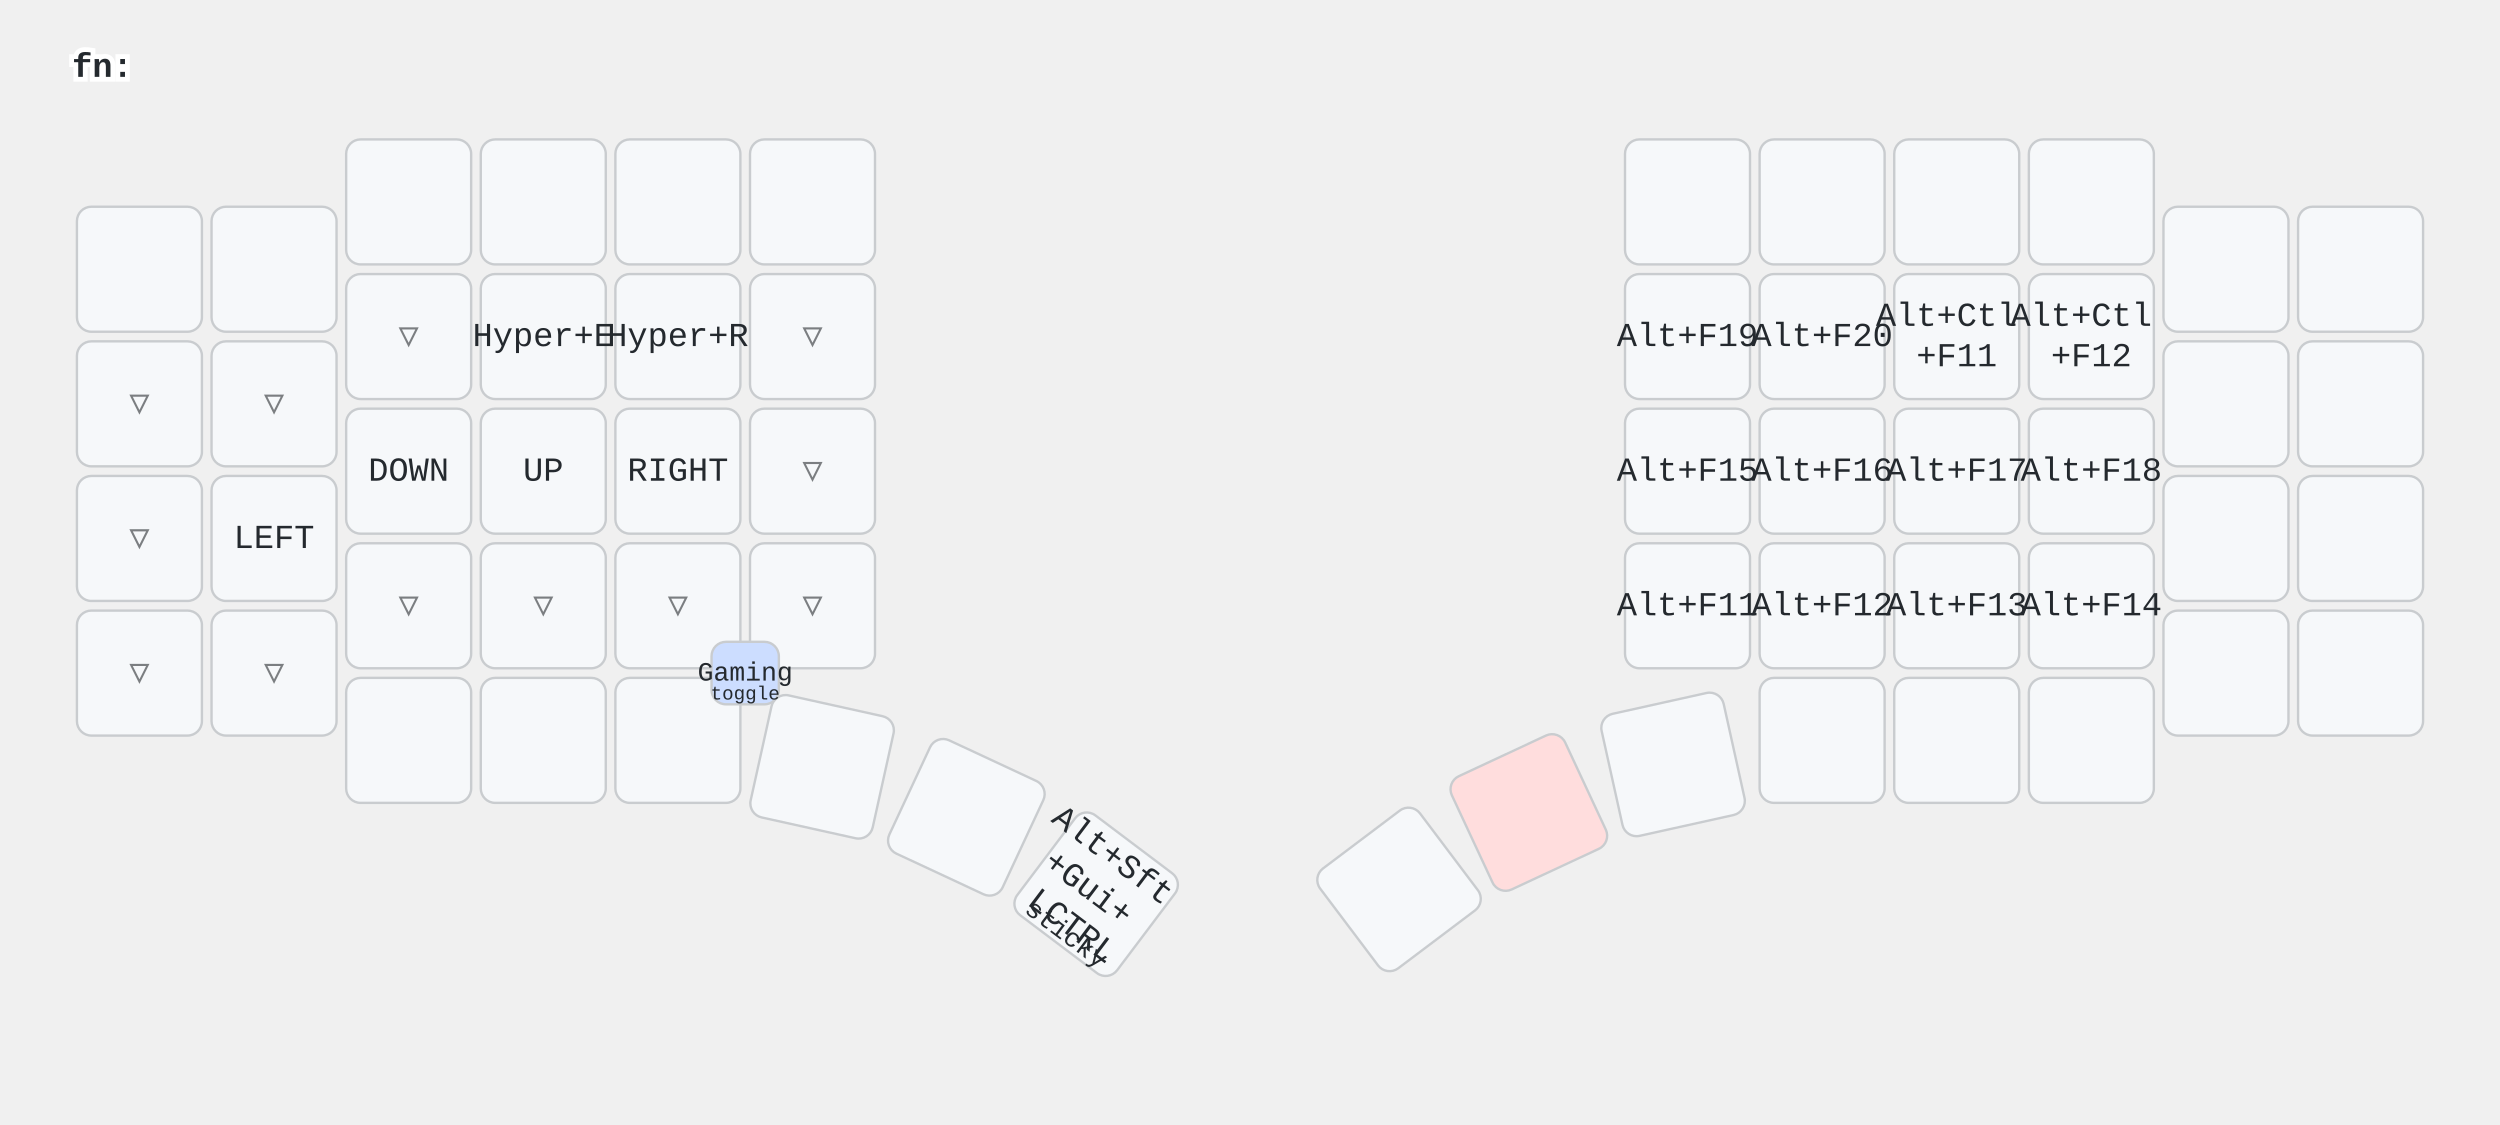
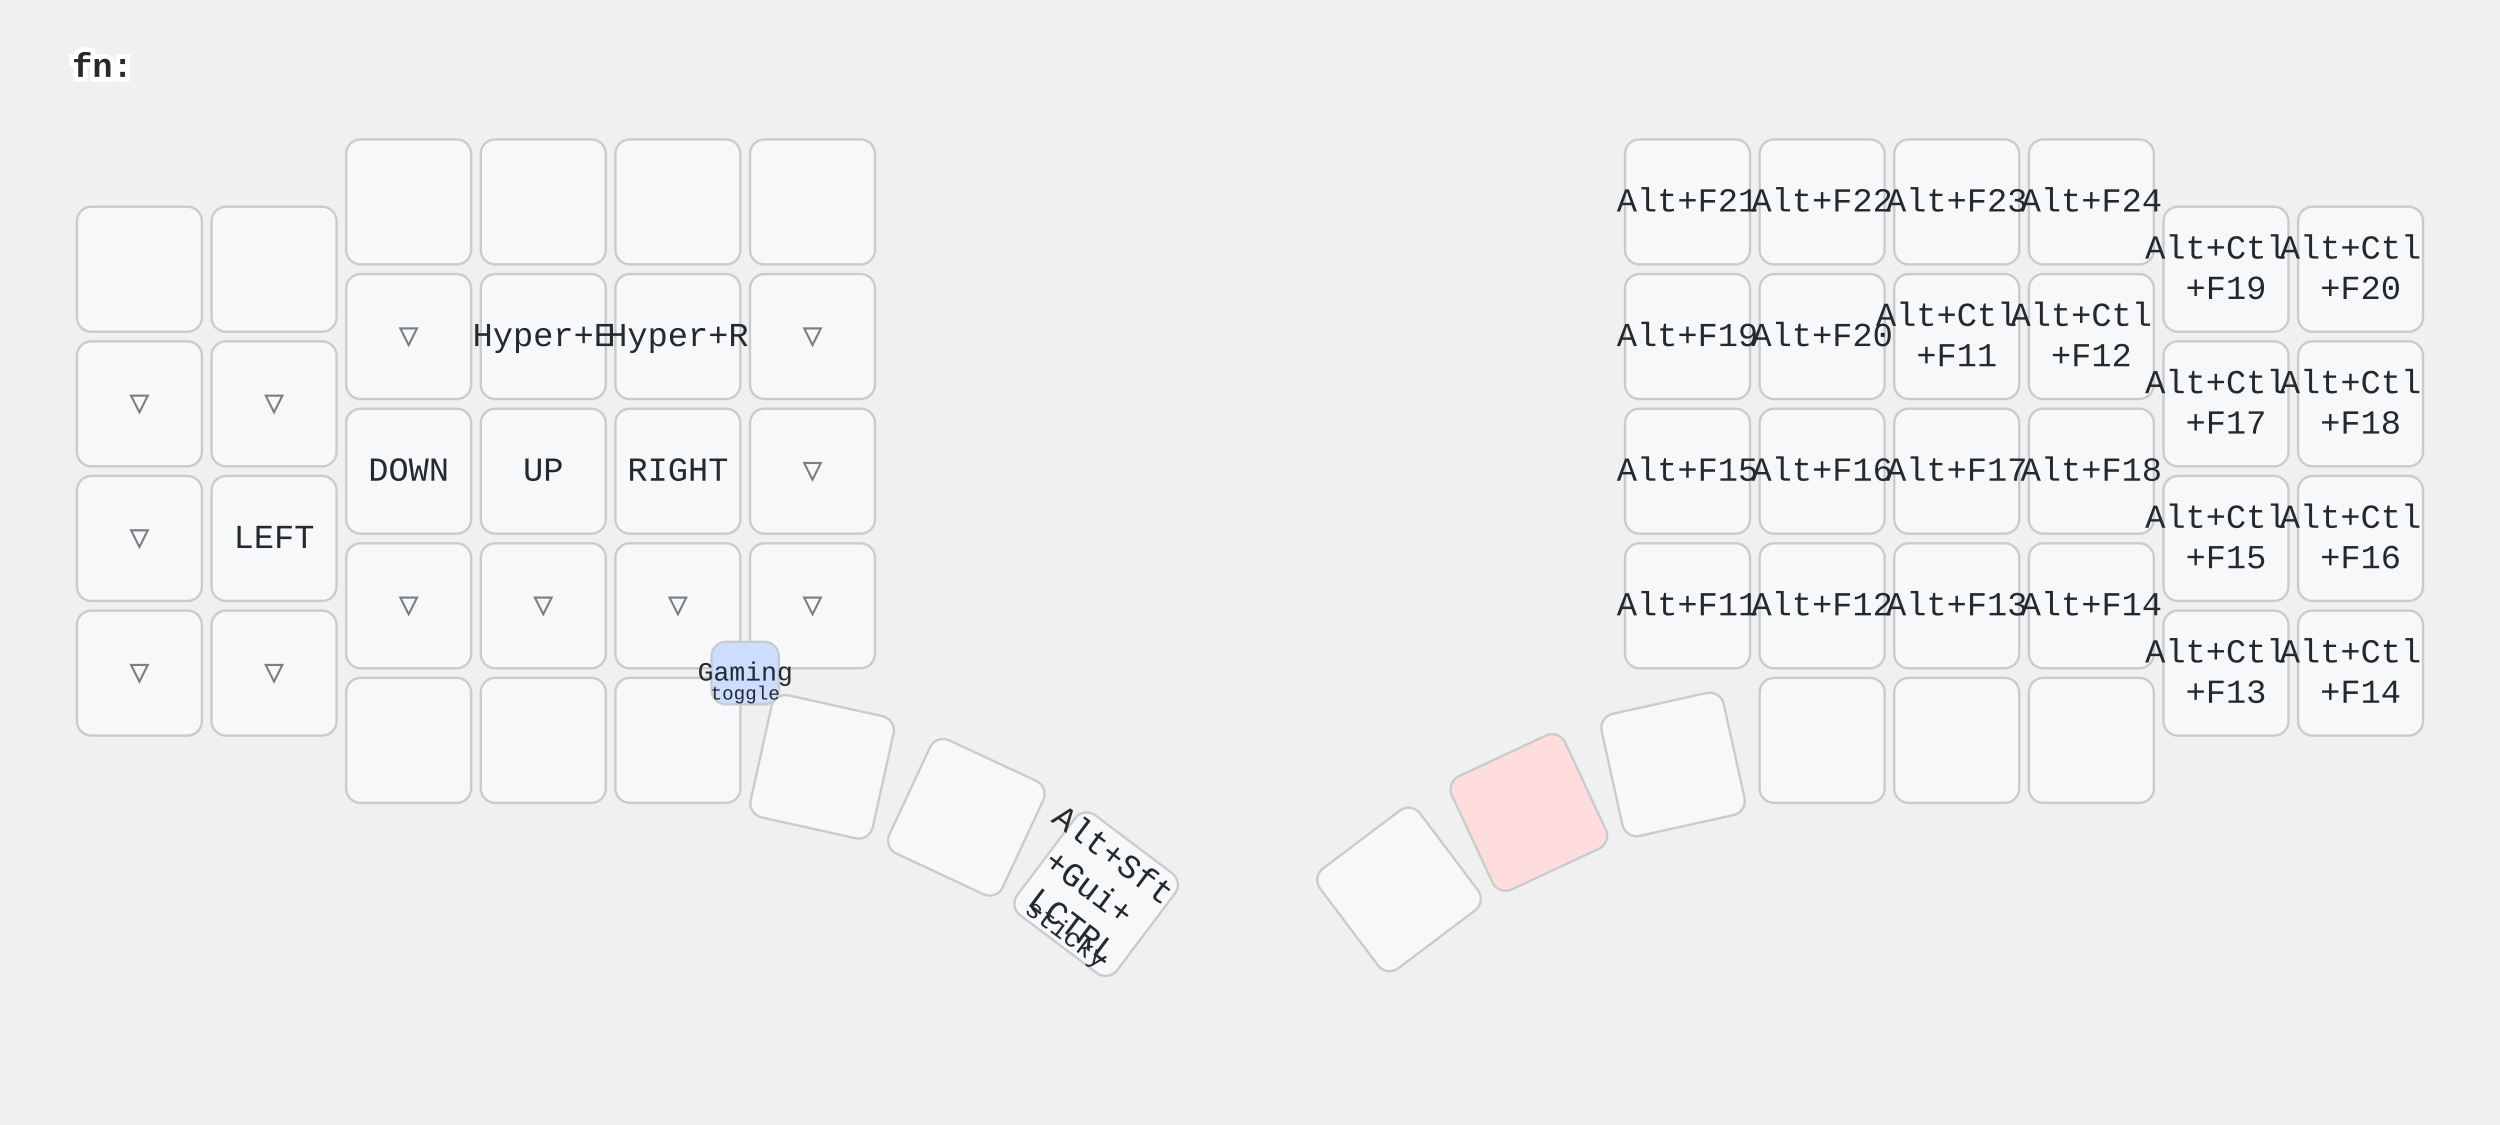
<svg xmlns="http://www.w3.org/2000/svg" width="1040" height="468" viewBox="0 0 1040 468" class="keymap">
  <style>/* inherit to force styles through use tags */
svg path {
    fill: inherit;
}

/* font and background color specifications */
svg.keymap {
    font-family: SFMono-Regular,Consolas,Liberation Mono,Menlo,monospace;
    font-size: 14px;
    font-kerning: normal;
    text-rendering: optimizeLegibility;
    fill: #24292e;
}

/* default key styling */
rect.key {
    fill: #f6f8fa;
}

rect.key, rect.combo {
    stroke: #c9cccf;
    stroke-width: 1;
}

/* default key side styling, only used is draw_key_sides is set */
rect.side {
    filter: brightness(90%);
}

/* color accent for combo boxes */
rect.combo, rect.combo-separate {
    fill: #cdf;
}

/* color accent for held keys */
rect.held, rect.combo.held {
    fill: #fdd;
}

/* color accent for ghost (optional) keys */
rect.ghost, rect.combo.ghost {
    stroke-dasharray: 4, 4;
    stroke-width: 2;
}

text {
    text-anchor: middle;
    dominant-baseline: middle;
}

/* styling for layer labels */
text.label {
    font-weight: bold;
    text-anchor: start;
    stroke: white;
    stroke-width: 4;
    paint-order: stroke;
}

/* styling for optional footer */
text.footer {
    text-anchor: end;
    dominant-baseline: auto;
    stroke: white;
    stroke-width: 4;
    paint-order: stroke;
}

/* styling for combo tap, and key non-tap label text */
text.combo, text.hold, text.shifted, text.left, text.right {
    font-size: 11px;
}

text.hold {
    text-anchor: middle;
    dominant-baseline: auto;
}

text.shifted {
    text-anchor: middle;
    dominant-baseline: hanging;
}

text.left {
    text-anchor: start;
}

text.right {
    text-anchor: end;
}

text.layer-activator {
    text-decoration: underline;
}

/* styling for hold/shifted label text in combo box */
text.combo.hold, text.combo.shifted, text.combo.left, text.combo.right {
    font-size: 8px;
}

/* lighter symbol for transparent keys */
text.trans {
    fill: #7b7e81;
}

/* styling for combo dendrons */
path.combo {
    stroke-width: 1;
    stroke: gray;
    fill: none;
}

/* Start Tabler Icons Cleanup */
/* cannot use height/width with glyphs */
.icon-tabler &gt; path {
    fill: inherit;
    stroke: inherit;
    stroke-width: 2;
}
/* hide tabler's default box */
.icon-tabler &gt; path[stroke="none"][fill="none"] {
    visibility: hidden;
}
/* End Tabler Icons Cleanup */
</style>
  <g transform="translate(30, 0)" class="layer-fn">
    <text x="0" y="28" class="label" id="fn">fn:</text>
    <g transform="translate(0, 56)">
      <g transform="translate(28, 56)" class="key keypos-0">
        <rect rx="6" ry="6" x="-26" y="-26" width="52" height="52" class="key" />
      </g>
      <g transform="translate(84, 56)" class="key keypos-1">
        <rect rx="6" ry="6" x="-26" y="-26" width="52" height="52" class="key" />
      </g>
      <g transform="translate(140, 28)" class="key keypos-2">
        <rect rx="6" ry="6" x="-26" y="-26" width="52" height="52" class="key" />
      </g>
      <g transform="translate(196, 28)" class="key keypos-3">
        <rect rx="6" ry="6" x="-26" y="-26" width="52" height="52" class="key" />
      </g>
      <g transform="translate(252, 28)" class="key keypos-4">
        <rect rx="6" ry="6" x="-26" y="-26" width="52" height="52" class="key" />
      </g>
      <g transform="translate(308, 28)" class="key keypos-5">
        <rect rx="6" ry="6" x="-26" y="-26" width="52" height="52" class="key" />
      </g>
      <g transform="translate(672, 28)" class="key keypos-6">
        <rect rx="6" ry="6" x="-26" y="-26" width="52" height="52" class="key" />
+         <text x="0" y="0" class="key tap">Alt+F21</text>
      </g>
      <g transform="translate(728, 28)" class="key keypos-7">
        <rect rx="6" ry="6" x="-26" y="-26" width="52" height="52" class="key" />
+         <text x="0" y="0" class="key tap">Alt+F22</text>
      </g>
      <g transform="translate(784, 28)" class="key keypos-8">
        <rect rx="6" ry="6" x="-26" y="-26" width="52" height="52" class="key" />
+         <text x="0" y="0" class="key tap">Alt+F23</text>
      </g>
      <g transform="translate(840, 28)" class="key keypos-9">
        <rect rx="6" ry="6" x="-26" y="-26" width="52" height="52" class="key" />
+         <text x="0" y="0" class="key tap">Alt+F24</text>
      </g>
      <g transform="translate(896, 56)" class="key keypos-10">
        <rect rx="6" ry="6" x="-26" y="-26" width="52" height="52" class="key" />
+         <text x="0" y="0" class="key tap">
+           <tspan x="0" dy="-0.6em">Alt+Ctl</tspan>
+           <tspan x="0" dy="1.2em">+F19</tspan>
+         </text>
      </g>
      <g transform="translate(952, 56)" class="key keypos-11">
        <rect rx="6" ry="6" x="-26" y="-26" width="52" height="52" class="key" />
+         <text x="0" y="0" class="key tap">
+           <tspan x="0" dy="-0.6em">Alt+Ctl</tspan>
+           <tspan x="0" dy="1.2em">+F20</tspan>
+         </text>
      </g>
      <g transform="translate(28, 112)" class="key trans keypos-12">
        <rect rx="6" ry="6" x="-26" y="-26" width="52" height="52" class="key trans" />
        <text x="0" y="0" class="key trans tap">▽</text>
      </g>
      <g transform="translate(84, 112)" class="key trans keypos-13">
        <rect rx="6" ry="6" x="-26" y="-26" width="52" height="52" class="key trans" />
        <text x="0" y="0" class="key trans tap">▽</text>
      </g>
      <g transform="translate(140, 84)" class="key trans keypos-14">
        <rect rx="6" ry="6" x="-26" y="-26" width="52" height="52" class="key trans" />
        <text x="0" y="0" class="key trans tap">▽</text>
      </g>
      <g transform="translate(196, 84)" class="key keypos-15">
        <rect rx="6" ry="6" x="-26" y="-26" width="52" height="52" class="key" />
        <text x="0" y="0" class="key tap">Hyper+E</text>
      </g>
      <g transform="translate(252, 84)" class="key keypos-16">
        <rect rx="6" ry="6" x="-26" y="-26" width="52" height="52" class="key" />
        <text x="0" y="0" class="key tap">Hyper+R</text>
      </g>
      <g transform="translate(308, 84)" class="key trans keypos-17">
        <rect rx="6" ry="6" x="-26" y="-26" width="52" height="52" class="key trans" />
        <text x="0" y="0" class="key trans tap">▽</text>
      </g>
      <g transform="translate(672, 84)" class="key keypos-18">
        <rect rx="6" ry="6" x="-26" y="-26" width="52" height="52" class="key" />
        <text x="0" y="0" class="key tap">Alt+F19</text>
      </g>
      <g transform="translate(728, 84)" class="key keypos-19">
        <rect rx="6" ry="6" x="-26" y="-26" width="52" height="52" class="key" />
        <text x="0" y="0" class="key tap">Alt+F20</text>
      </g>
      <g transform="translate(784, 84)" class="key keypos-20">
        <rect rx="6" ry="6" x="-26" y="-26" width="52" height="52" class="key" />
        <text x="0" y="0" class="key tap">
          <tspan x="0" dy="-0.6em">Alt+Ctl</tspan>
          <tspan x="0" dy="1.2em">+F11</tspan>
        </text>
      </g>
      <g transform="translate(840, 84)" class="key keypos-21">
        <rect rx="6" ry="6" x="-26" y="-26" width="52" height="52" class="key" />
        <text x="0" y="0" class="key tap">
          <tspan x="0" dy="-0.6em">Alt+Ctl</tspan>
          <tspan x="0" dy="1.2em">+F12</tspan>
        </text>
      </g>
      <g transform="translate(896, 112)" class="key keypos-22">
        <rect rx="6" ry="6" x="-26" y="-26" width="52" height="52" class="key" />
+         <text x="0" y="0" class="key tap">
+           <tspan x="0" dy="-0.6em">Alt+Ctl</tspan>
+           <tspan x="0" dy="1.2em">+F17</tspan>
+         </text>
      </g>
      <g transform="translate(952, 112)" class="key keypos-23">
        <rect rx="6" ry="6" x="-26" y="-26" width="52" height="52" class="key" />
+         <text x="0" y="0" class="key tap">
+           <tspan x="0" dy="-0.6em">Alt+Ctl</tspan>
+           <tspan x="0" dy="1.2em">+F18</tspan>
+         </text>
      </g>
      <g transform="translate(28, 168)" class="key trans keypos-24">
        <rect rx="6" ry="6" x="-26" y="-26" width="52" height="52" class="key trans" />
        <text x="0" y="0" class="key trans tap">▽</text>
      </g>
      <g transform="translate(84, 168)" class="key keypos-25">
        <rect rx="6" ry="6" x="-26" y="-26" width="52" height="52" class="key" />
        <text x="0" y="0" class="key tap">LEFT</text>
      </g>
      <g transform="translate(140, 140)" class="key keypos-26">
        <rect rx="6" ry="6" x="-26" y="-26" width="52" height="52" class="key" />
        <text x="0" y="0" class="key tap">DOWN</text>
      </g>
      <g transform="translate(196, 140)" class="key keypos-27">
        <rect rx="6" ry="6" x="-26" y="-26" width="52" height="52" class="key" />
        <text x="0" y="0" class="key tap">UP</text>
      </g>
      <g transform="translate(252, 140)" class="key keypos-28">
        <rect rx="6" ry="6" x="-26" y="-26" width="52" height="52" class="key" />
        <text x="0" y="0" class="key tap">RIGHT</text>
      </g>
      <g transform="translate(308, 140)" class="key trans keypos-29">
        <rect rx="6" ry="6" x="-26" y="-26" width="52" height="52" class="key trans" />
        <text x="0" y="0" class="key trans tap">▽</text>
      </g>
      <g transform="translate(672, 140)" class="key keypos-30">
        <rect rx="6" ry="6" x="-26" y="-26" width="52" height="52" class="key" />
        <text x="0" y="0" class="key tap">Alt+F15</text>
      </g>
      <g transform="translate(728, 140)" class="key keypos-31">
        <rect rx="6" ry="6" x="-26" y="-26" width="52" height="52" class="key" />
        <text x="0" y="0" class="key tap">Alt+F16</text>
      </g>
      <g transform="translate(784, 140)" class="key keypos-32">
        <rect rx="6" ry="6" x="-26" y="-26" width="52" height="52" class="key" />
        <text x="0" y="0" class="key tap">Alt+F17</text>
      </g>
      <g transform="translate(840, 140)" class="key keypos-33">
        <rect rx="6" ry="6" x="-26" y="-26" width="52" height="52" class="key" />
        <text x="0" y="0" class="key tap">Alt+F18</text>
      </g>
      <g transform="translate(896, 168)" class="key keypos-34">
        <rect rx="6" ry="6" x="-26" y="-26" width="52" height="52" class="key" />
+         <text x="0" y="0" class="key tap">
+           <tspan x="0" dy="-0.6em">Alt+Ctl</tspan>
+           <tspan x="0" dy="1.2em">+F15</tspan>
+         </text>
      </g>
      <g transform="translate(952, 168)" class="key keypos-35">
        <rect rx="6" ry="6" x="-26" y="-26" width="52" height="52" class="key" />
+         <text x="0" y="0" class="key tap">
+           <tspan x="0" dy="-0.6em">Alt+Ctl</tspan>
+           <tspan x="0" dy="1.2em">+F16</tspan>
+         </text>
      </g>
      <g transform="translate(28, 224)" class="key trans keypos-36">
        <rect rx="6" ry="6" x="-26" y="-26" width="52" height="52" class="key trans" />
        <text x="0" y="0" class="key trans tap">▽</text>
      </g>
      <g transform="translate(84, 224)" class="key trans keypos-37">
        <rect rx="6" ry="6" x="-26" y="-26" width="52" height="52" class="key trans" />
        <text x="0" y="0" class="key trans tap">▽</text>
      </g>
      <g transform="translate(140, 196)" class="key trans keypos-38">
        <rect rx="6" ry="6" x="-26" y="-26" width="52" height="52" class="key trans" />
        <text x="0" y="0" class="key trans tap">▽</text>
      </g>
      <g transform="translate(196, 196)" class="key trans keypos-39">
        <rect rx="6" ry="6" x="-26" y="-26" width="52" height="52" class="key trans" />
        <text x="0" y="0" class="key trans tap">▽</text>
      </g>
      <g transform="translate(252, 196)" class="key trans keypos-40">
        <rect rx="6" ry="6" x="-26" y="-26" width="52" height="52" class="key trans" />
        <text x="0" y="0" class="key trans tap">▽</text>
      </g>
      <g transform="translate(308, 196)" class="key trans keypos-41">
        <rect rx="6" ry="6" x="-26" y="-26" width="52" height="52" class="key trans" />
        <text x="0" y="0" class="key trans tap">▽</text>
      </g>
      <g transform="translate(672, 196)" class="key keypos-42">
        <rect rx="6" ry="6" x="-26" y="-26" width="52" height="52" class="key" />
        <text x="0" y="0" class="key tap">Alt+F11</text>
      </g>
      <g transform="translate(728, 196)" class="key keypos-43">
        <rect rx="6" ry="6" x="-26" y="-26" width="52" height="52" class="key" />
        <text x="0" y="0" class="key tap">Alt+F12</text>
      </g>
      <g transform="translate(784, 196)" class="key keypos-44">
        <rect rx="6" ry="6" x="-26" y="-26" width="52" height="52" class="key" />
        <text x="0" y="0" class="key tap">Alt+F13</text>
      </g>
      <g transform="translate(840, 196)" class="key keypos-45">
        <rect rx="6" ry="6" x="-26" y="-26" width="52" height="52" class="key" />
        <text x="0" y="0" class="key tap">Alt+F14</text>
      </g>
      <g transform="translate(896, 224)" class="key keypos-46">
        <rect rx="6" ry="6" x="-26" y="-26" width="52" height="52" class="key" />
+         <text x="0" y="0" class="key tap">
+           <tspan x="0" dy="-0.6em">Alt+Ctl</tspan>
+           <tspan x="0" dy="1.2em">+F13</tspan>
+         </text>
      </g>
      <g transform="translate(952, 224)" class="key keypos-47">
        <rect rx="6" ry="6" x="-26" y="-26" width="52" height="52" class="key" />
+         <text x="0" y="0" class="key tap">
+           <tspan x="0" dy="-0.6em">Alt+Ctl</tspan>
+           <tspan x="0" dy="1.2em">+F14</tspan>
+         </text>
      </g>
      <g transform="translate(140, 252)" class="key keypos-48">
        <rect rx="6" ry="6" x="-26" y="-26" width="52" height="52" class="key" />
      </g>
      <g transform="translate(196, 252)" class="key keypos-49">
        <rect rx="6" ry="6" x="-26" y="-26" width="52" height="52" class="key" />
      </g>
      <g transform="translate(252, 252)" class="key keypos-50">
        <rect rx="6" ry="6" x="-26" y="-26" width="52" height="52" class="key" />
      </g>
      <g transform="translate(728, 252)" class="key keypos-51">
        <rect rx="6" ry="6" x="-26" y="-26" width="52" height="52" class="key" />
      </g>
      <g transform="translate(784, 252)" class="key keypos-52">
        <rect rx="6" ry="6" x="-26" y="-26" width="52" height="52" class="key" />
      </g>
      <g transform="translate(840, 252)" class="key keypos-53">
        <rect rx="6" ry="6" x="-26" y="-26" width="52" height="52" class="key" />
      </g>
      <g transform="translate(312, 263) rotate(12.5)" class="key keypos-54">
        <rect rx="6" ry="6" x="-26" y="-26" width="52" height="52" class="key" />
      </g>
      <g transform="translate(372, 284) rotate(25.0)" class="key keypos-55">
        <rect rx="6" ry="6" x="-26" y="-26" width="52" height="52" class="key" />
      </g>
      <g transform="translate(426, 316) rotate(37.0)" class="key keypos-56">
        <rect rx="6" ry="6" x="-26" y="-26" width="52" height="52" class="key" />
        <text x="0" y="0" class="key tap">
          <tspan x="0" dy="-1.2em">Alt+Sft</tspan>
          <tspan x="0" dy="1.2em">+Gui+</tspan>
          <tspan x="0" dy="1.2em">LCTRL</tspan>
        </text>
        <text x="0" y="24" class="key hold">sticky</text>
      </g>
      <g transform="translate(552, 314) rotate(-37.0)" class="key keypos-57">
        <rect rx="6" ry="6" x="-26" y="-26" width="52" height="52" class="key" />
      </g>
      <g transform="translate(606, 282) rotate(-25.0)" class="key held keypos-58">
        <rect rx="6" ry="6" x="-26" y="-26" width="52" height="52" class="key held" />
      </g>
      <g transform="translate(666, 262) rotate(-12.5)" class="key keypos-59">
        <rect rx="6" ry="6" x="-26" y="-26" width="52" height="52" class="key" />
      </g>
      <g class="combo combopos-0">
        <rect rx="6" ry="6" x="266" y="211" width="28" height="26" class="combo" />
        <text x="280" y="224" class="combo tap">Gaming</text>
        <text x="280" y="235" class="combo hold">toggle</text>
      </g>
    </g>
  </g>
</svg>
